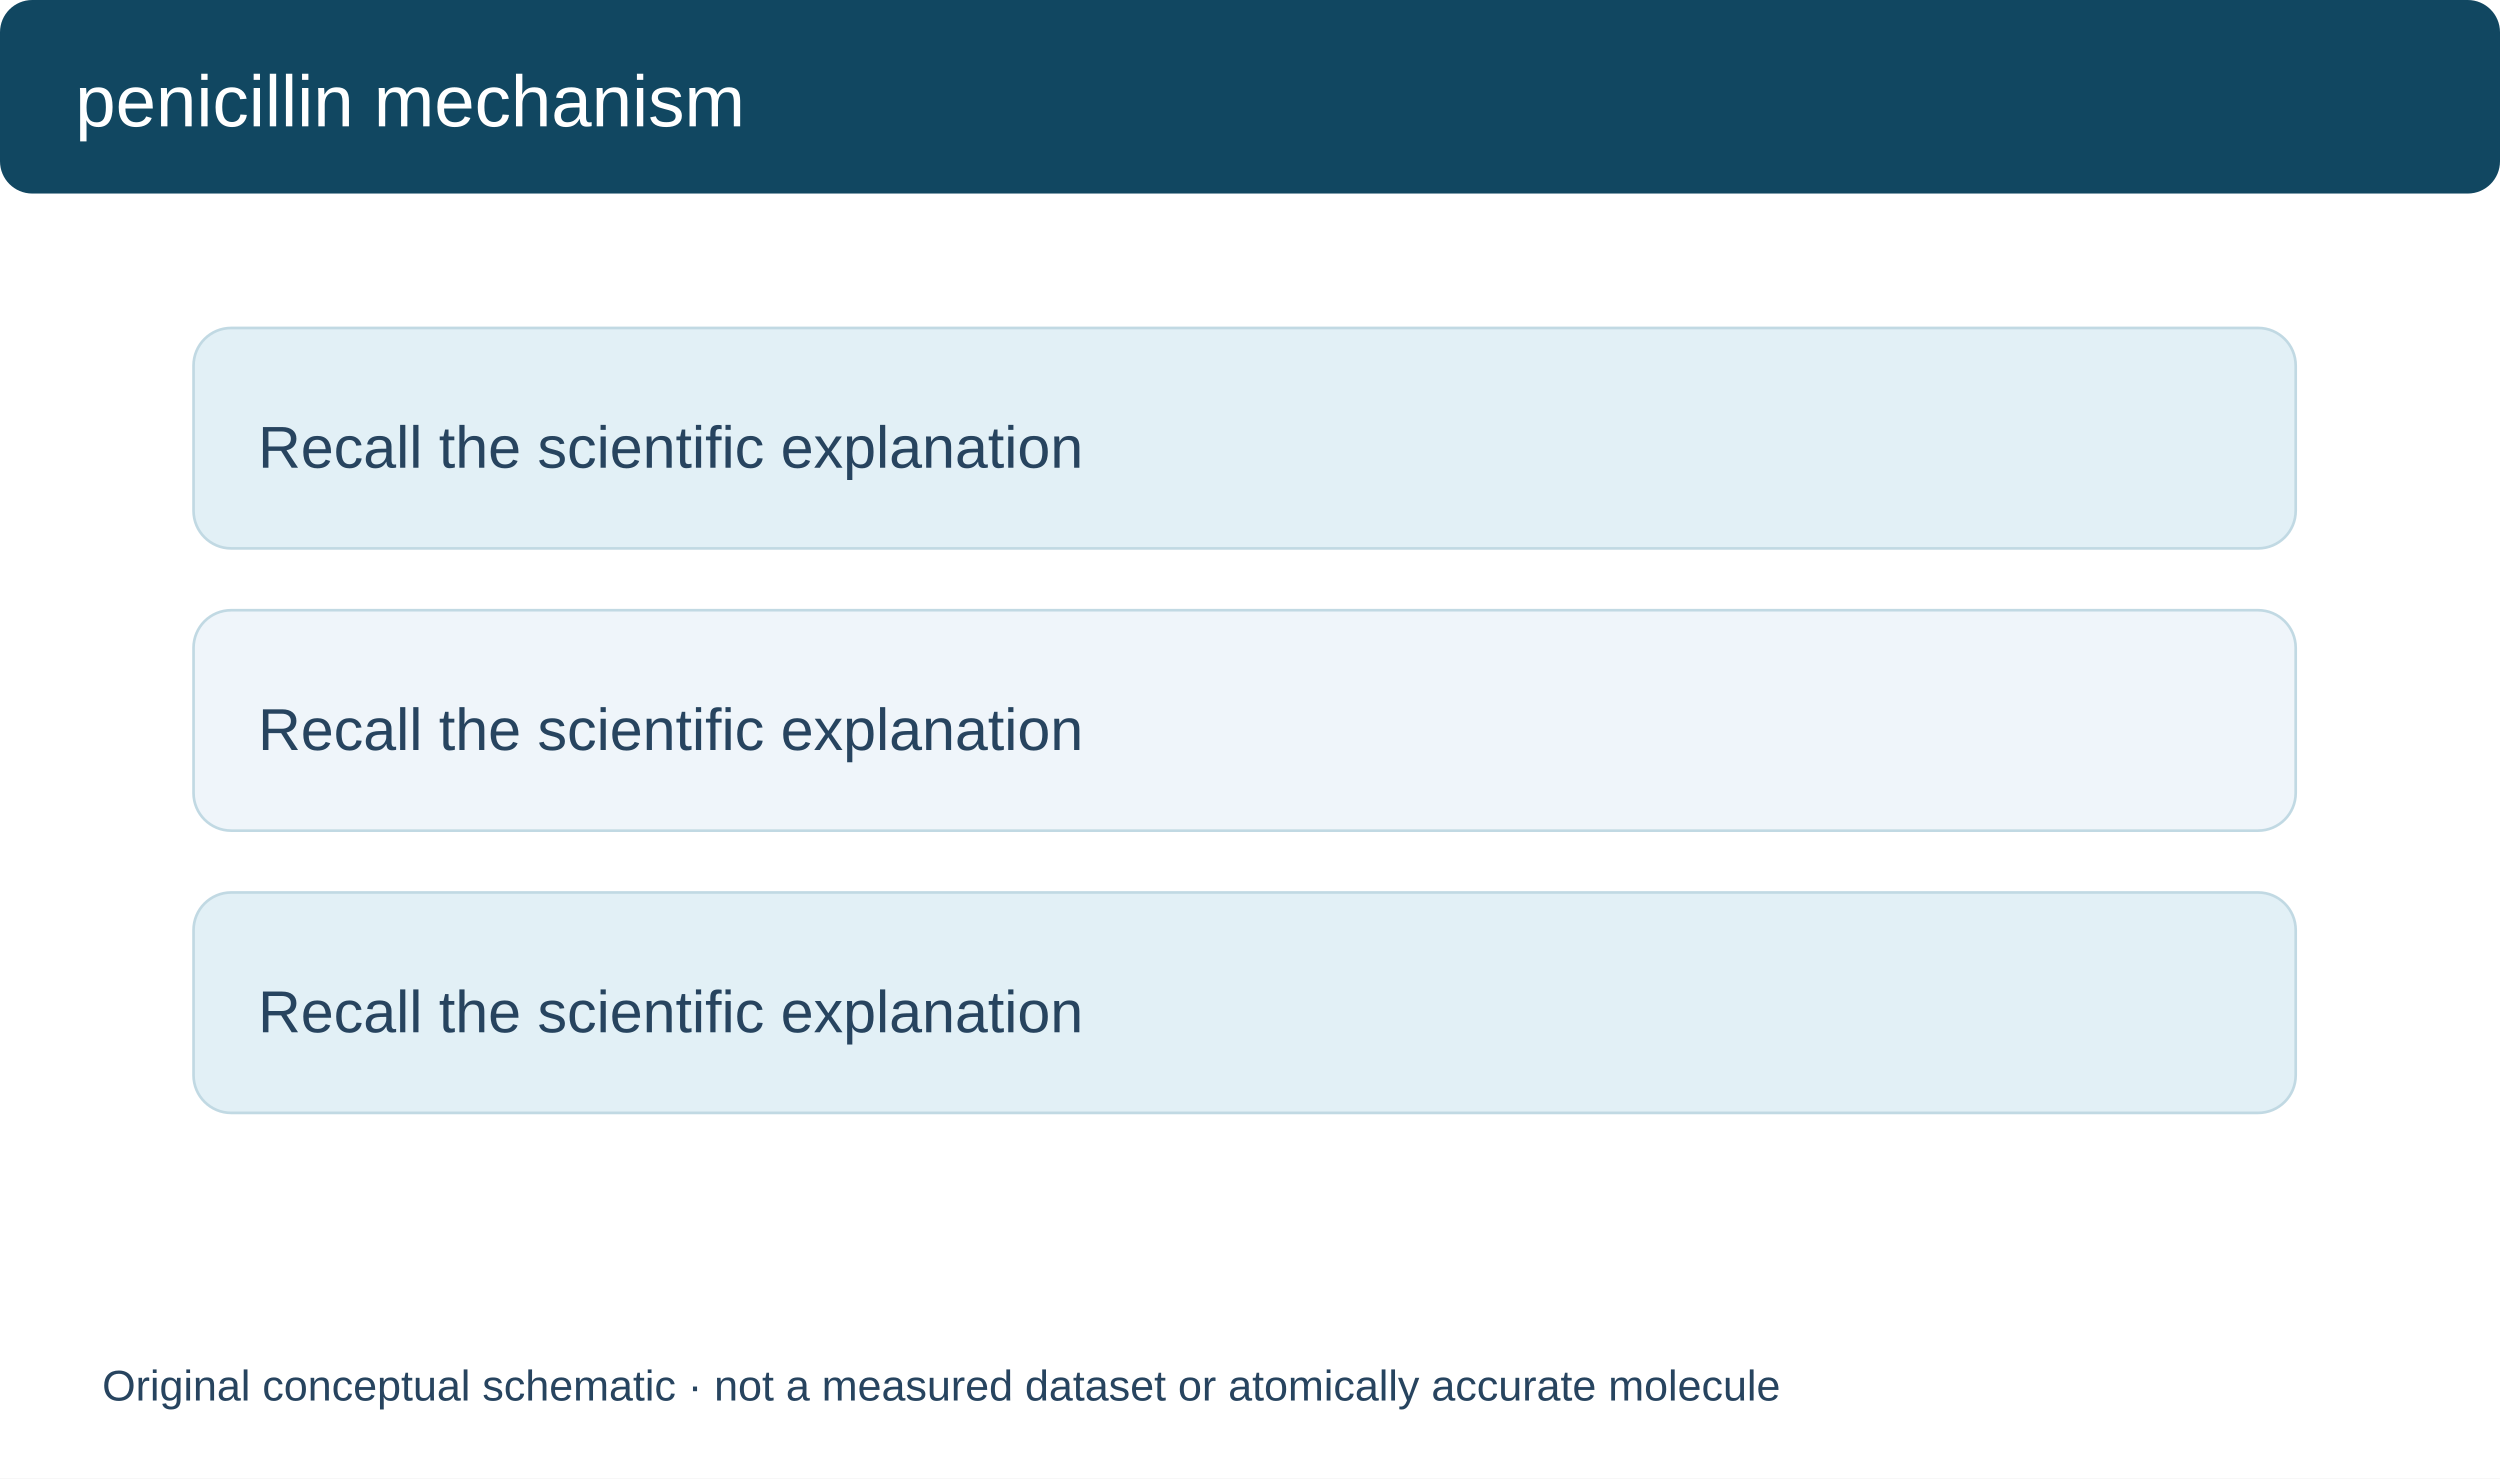
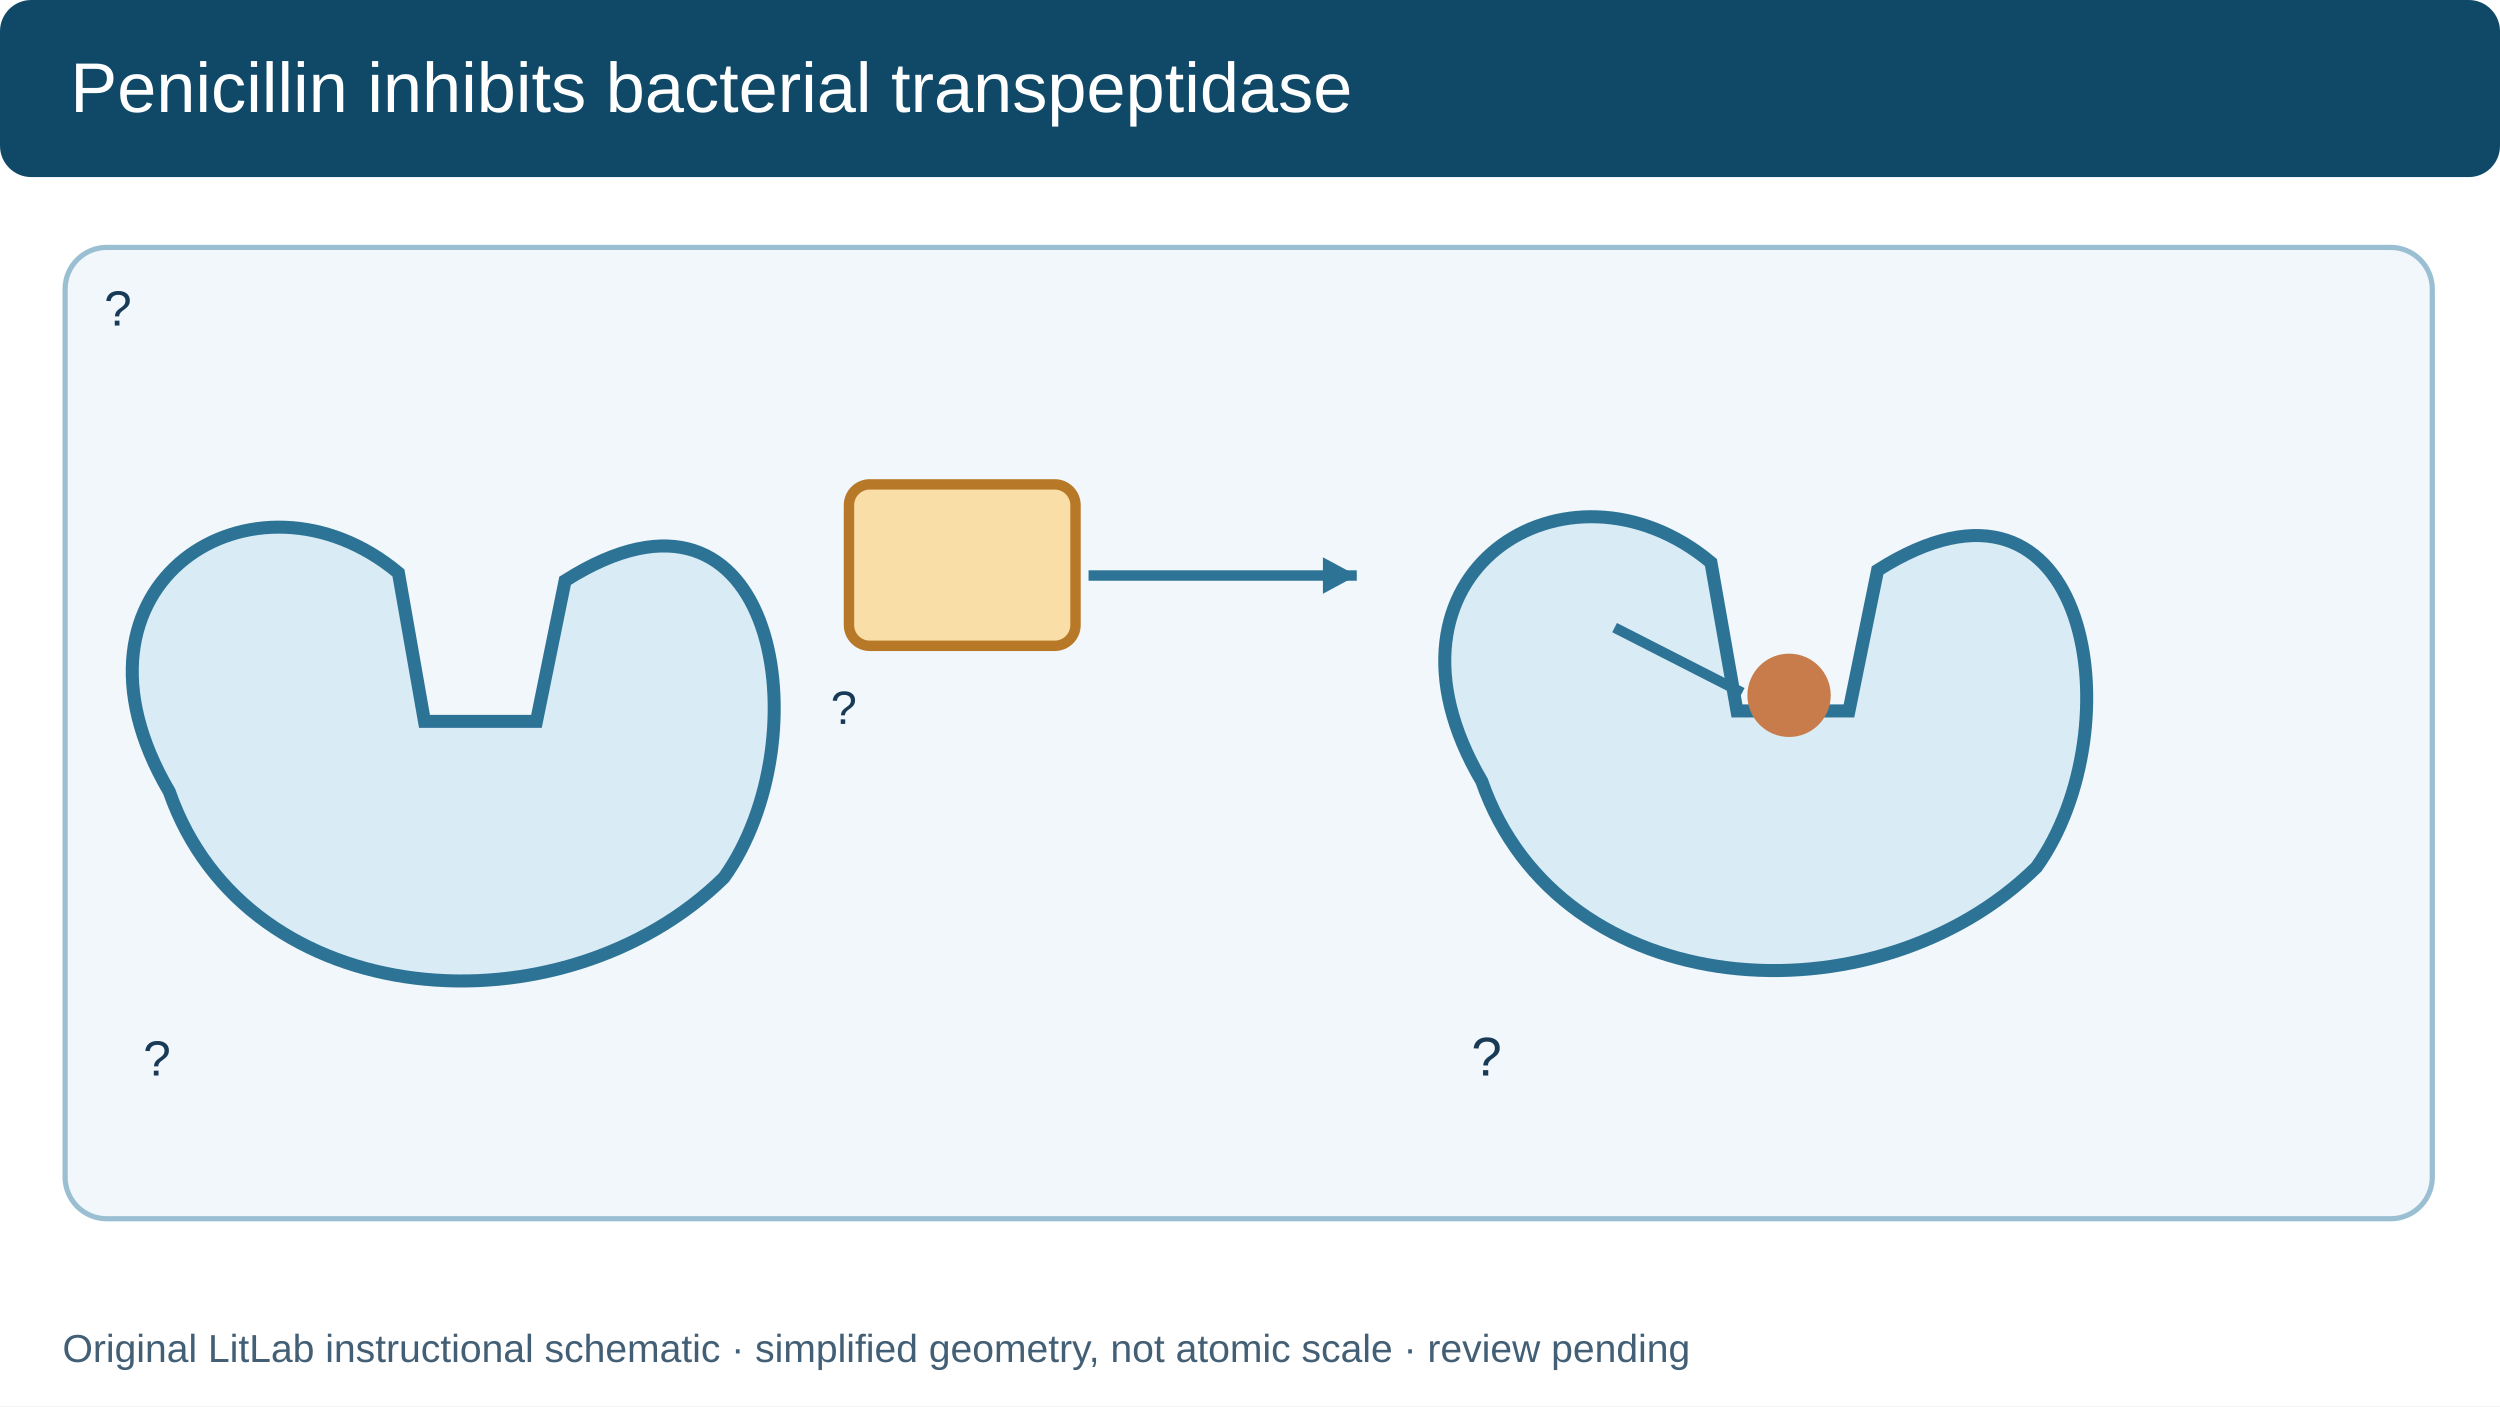
- <svg xmlns="http://www.w3.org/2000/svg" viewBox="0 0 930 550" role="img">
-   <rect width="930" height="550" fill="#fff" />
-   <rect width="930" height="72" rx="12" fill="#114761" />
-   <text x="28" y="47" fill="#fff" font-size="27" font-family="Arial,sans-serif">penicillin mechanism</text>
-   <rect x="72" y="122" width="782" height="82" rx="14" fill="#e2f0f6" stroke="#c1d9e3" />
-   <text x="96" y="174" fill="#27445f" font-size="22" font-family="Arial,sans-serif">Recall the scientific explanation</text>
-   <rect x="72" y="227" width="782" height="82" rx="14" fill="#eff5fa" stroke="#c1d9e3" />
-   <text x="96" y="279" fill="#27445f" font-size="22" font-family="Arial,sans-serif">Recall the scientific explanation</text>
-   <rect x="72" y="332" width="782" height="82" rx="14" fill="#e2f0f6" stroke="#c1d9e3" />
-   <text x="96" y="384" fill="#27445f" font-size="22" font-family="Arial,sans-serif">Recall the scientific explanation</text>
-   <text x="38" y="521" fill="#27445f" font-size="16" font-family="Arial,sans-serif">Original conceptual schematic · not a measured dataset or atomically accurate molecule</text>
+ <svg xmlns="http://www.w3.org/2000/svg" role="img" viewBox="0 0 960 540">
+   <rect width="960" height="540" fill="#fff" />
+   <rect width="960" height="68" rx="12" fill="#104968" />
+   <text x="27" y="43" font-family="Arial,sans-serif" font-size="27" fill="#fff">Penicillin inhibits bacterial transpeptidase</text>
+   <rect x="25" y="95" width="909" height="373" rx="16" fill="#f1f7fa" stroke="#9bbfd2" stroke-width="2" />
+   <text x="40" y="125" font-family="Arial,sans-serif" font-size="19" fill="#183a56">?</text>
+   <path d="M65 304 C18 224 98 174 153 220 L163 277 L206 277 L217 223 C299 171 316 284 278 337 C216 398 95 390 65 304 Z" fill="#d9ecf5" stroke="#2d7396" stroke-width="5" />
+   <rect x="326" y="186" width="87" height="62" rx="8" fill="#f9dfa7" stroke="#b77927" stroke-width="4" />
+   <text x="319" y="278" font-family="Arial,sans-serif" font-size="18" fill="#183a56">?</text>
+   <line x1="418" y1="221" x2="521" y2="221" stroke="#2d7396" stroke-width="4" />
+   <polygon points="521,221 508,214 508,228" fill="#2d7396" />
+   <path d="M569 300 C522 220 602 170 657 216 L667 273 L710 273 L721 219 C803 167 820 280 782 333 C720 394 599 386 569 300 Z" fill="#d9ecf5" stroke="#2d7396" stroke-width="5" />
+   <circle cx="687" cy="267" r="16" fill="#c87b4b" />
+   <line x1="669" y1="266" x2="620" y2="241" stroke="#2d7396" stroke-width="4" />
+   <text x="565" y="413" font-family="Arial,sans-serif" font-size="21" fill="#183a56">?</text>
+   <text x="55" y="413" font-family="Arial,sans-serif" font-size="19" fill="#183a56">?</text>
+   <text x="24" y="523" font-family="Arial,sans-serif" font-size="15" fill="#425f75">Original LitLab instructional schematic · simplified geometry, not atomic scale · review pending</text>
</svg>
